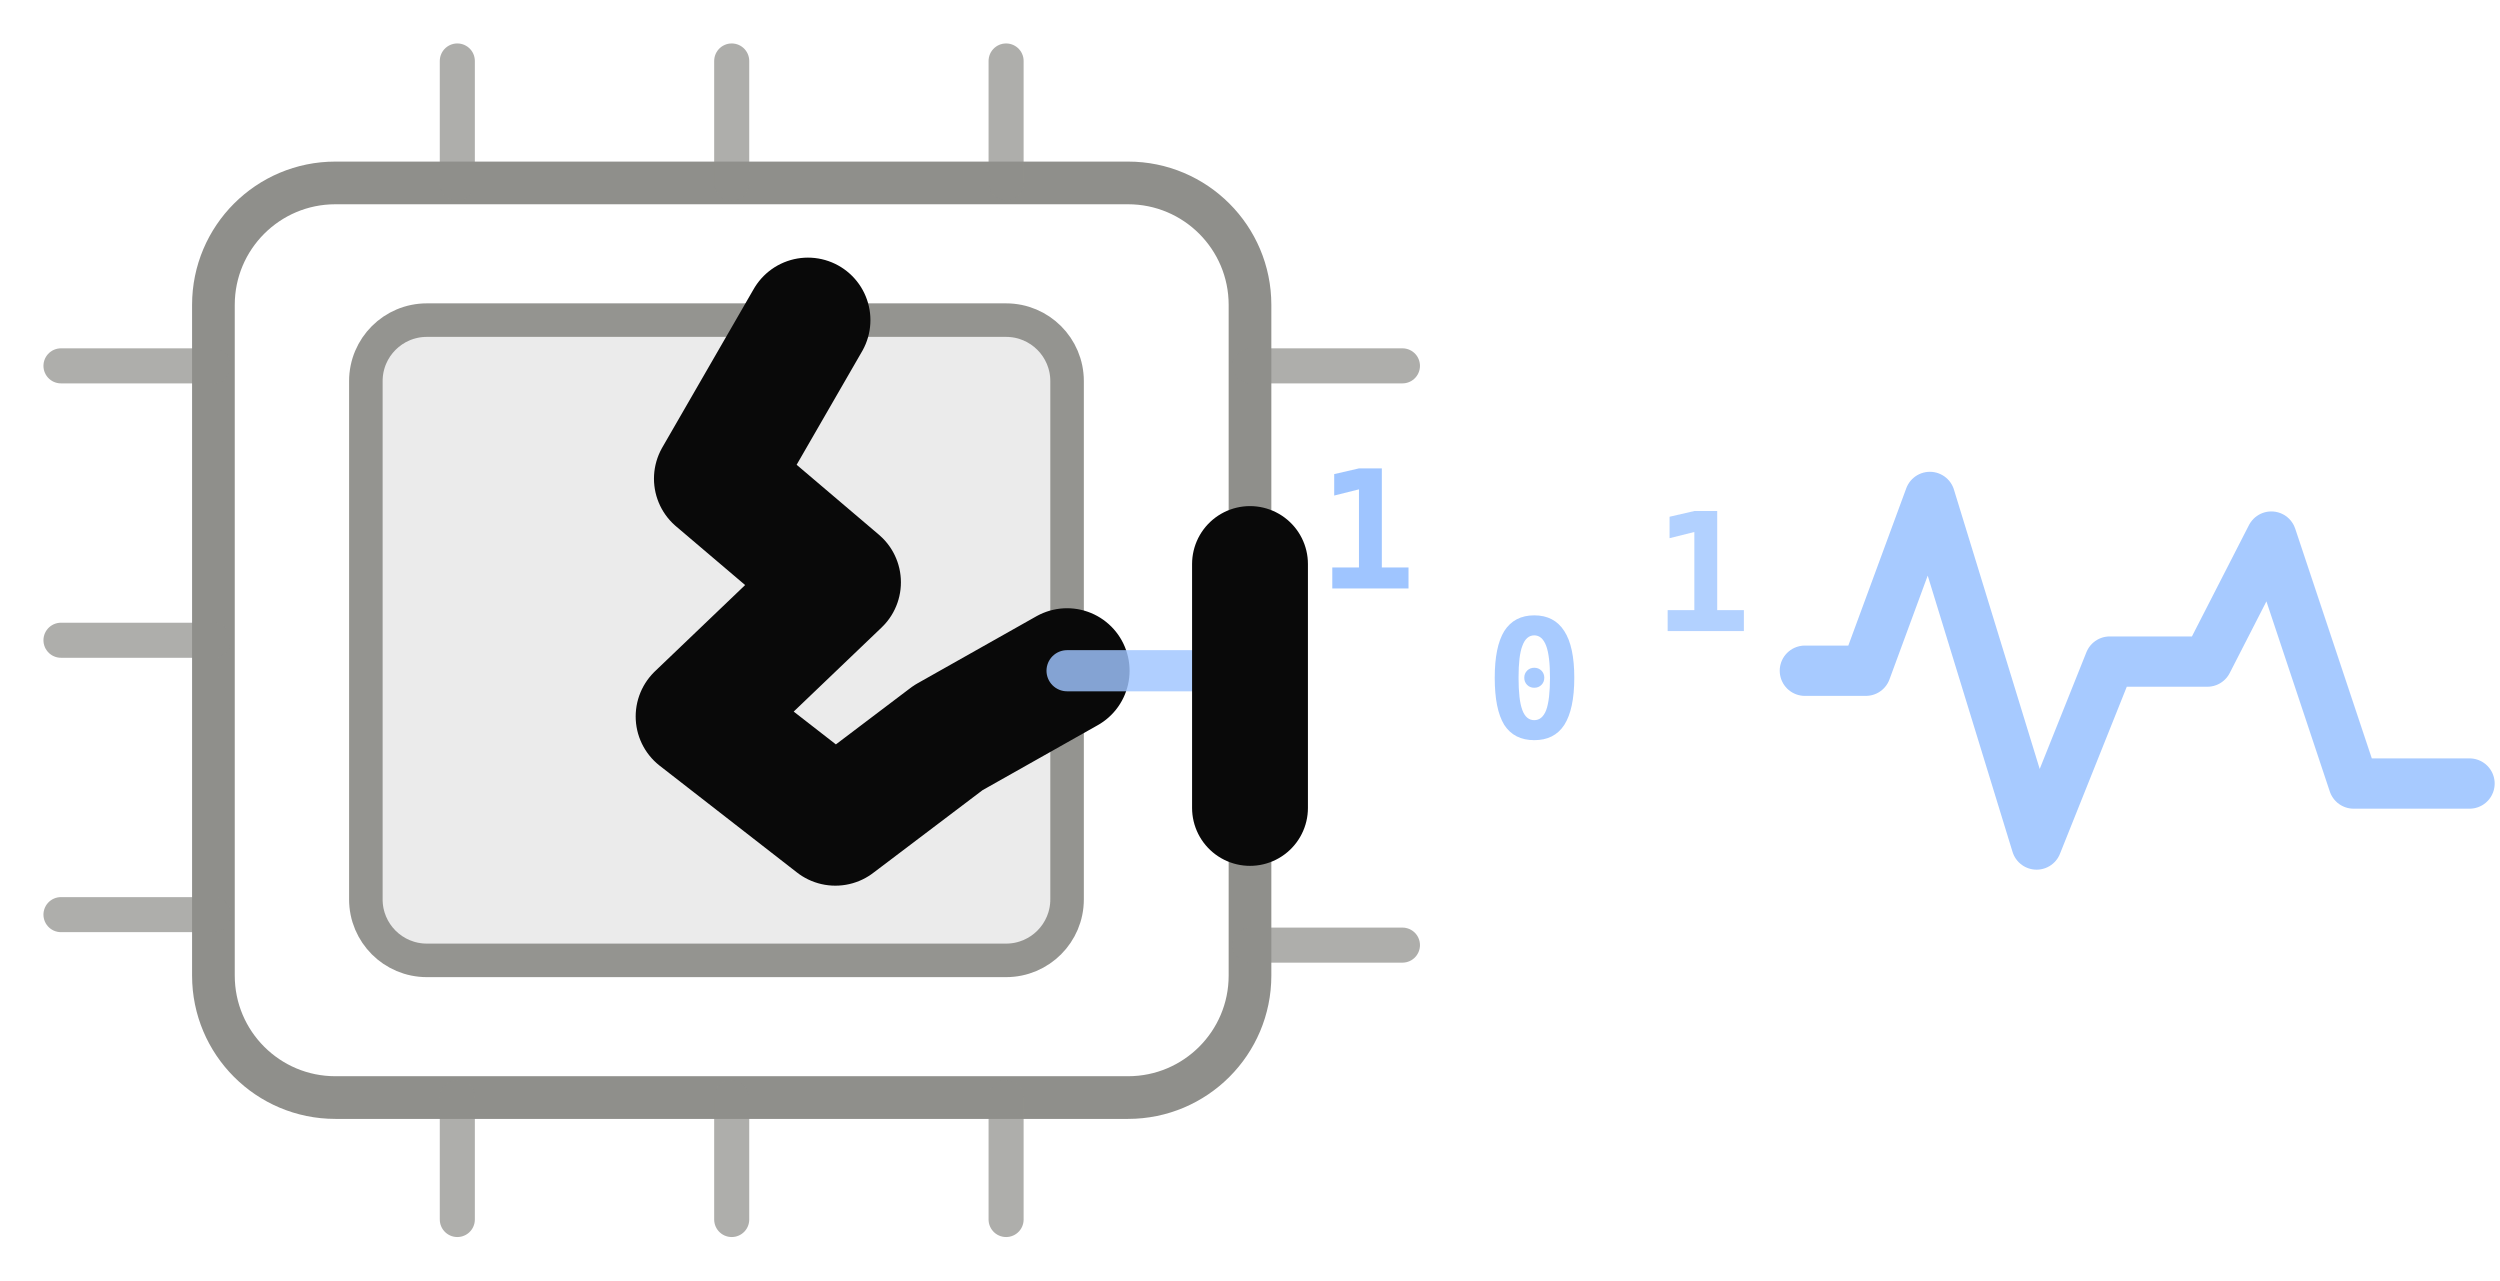
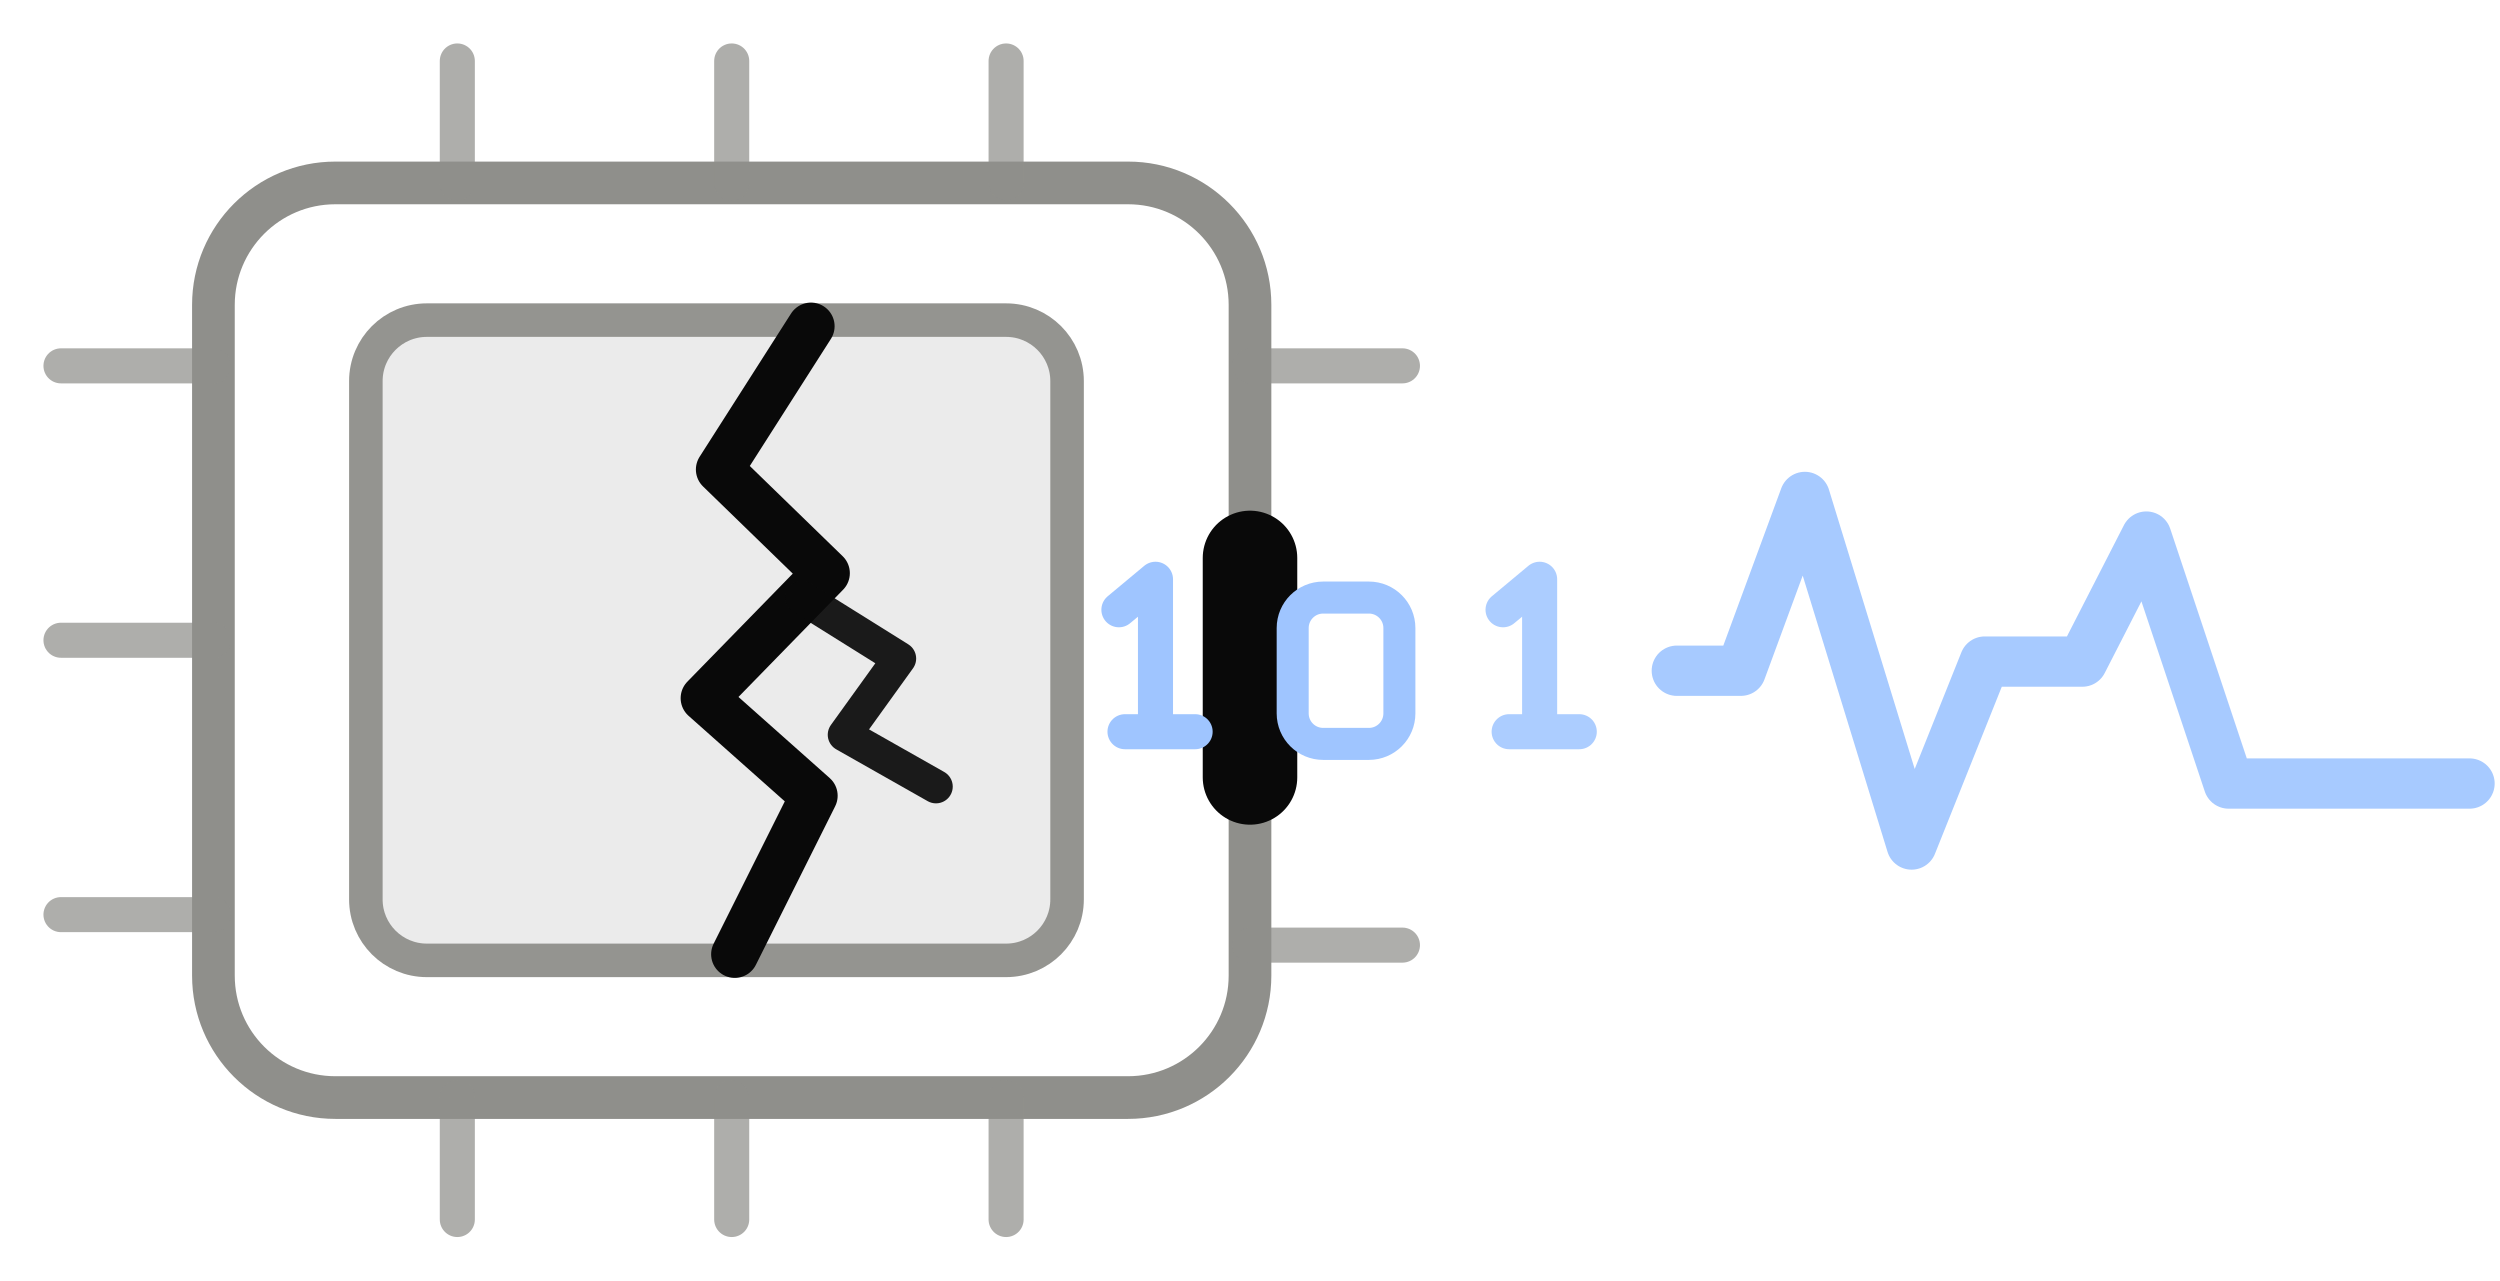
<svg xmlns="http://www.w3.org/2000/svg" viewBox="0 0 82 42" role="img" aria-label="Cracked CPU leaking bits into a timing signal">
  <g fill="none" stroke="#8f8f8b" stroke-linecap="round" stroke-linejoin="round">
    <rect x="7" y="6" width="34" height="30" rx="4" stroke-width="1.4" />
    <path d="M2 12h5M2 21h5M2 30h5M15 2v4M24 2v4M33 2v4M15 36v4M24 36v4M33 36v4M41 12h5M41 31h5" stroke-width="1.15" opacity=".72" />
    <rect x="12" y="10.5" width="23" height="21" rx="2" fill="#8f8f8b" fill-opacity=".18" stroke-width="1.1" opacity=".95" />
-     <path d="M26.5 10.5l-3 5.2 4 3.4-4.6 4.4 4.5 3.5 3.7-2.8L35 22" stroke="#090909" stroke-width="4.1" />
-     <path d="M35 22h7" stroke="#9fc5ff" stroke-width="1.35" opacity=".82" />
-     <path d="M41 18.5v8" stroke="#090909" stroke-width="3.8" />
+     <path d="M26.6 10.7l-3 4.7 3.5 3.4-4 4.1 3.6 3.2-2.6 5.2" stroke="#090909" stroke-width="1.55" />
+     <path d="M26.3 19.6l3.2 2-1.8 2.5 3 1.7" stroke="#090909" stroke-width="1.1" opacity=".92" />
+     <path d="M41 18.3v7.2" stroke="#090909" stroke-width="3.1" />
  </g>
-   <g fill="#9fc5ff" font-family="ui-monospace,SFMono-Regular,Menlo,Monaco,Consolas,monospace" font-size="5.4" font-weight="700">
-     <text x="43.2" y="19.3">1</text>
-     <text x="48.7" y="24.2" opacity=".9">0</text>
-     <text x="54.2" y="20.7" opacity=".8">1</text>
+   <g fill="none" stroke="#9fc5ff" stroke-linecap="round" stroke-linejoin="round">
+     <path d="M36.7 20l1.2-1v5M36.9 24h2.3" stroke-width="1.15" />
+     <rect x="42.4" y="19.6" width="3.5" height="4.8" rx="1" stroke-width="1.05" />
+     <path d="M49.3 20l1.2-1v5M49.5 24h2.3" stroke-width="1.15" opacity=".86" />
  </g>
-   <path d="M59.2 22h2l2.1-5.7 3.5 11.4 2.4-6h3.2l2.1-4.1 2.7 8.1H81" fill="none" stroke="#9fc5ff" stroke-width="1.65" stroke-linecap="round" stroke-linejoin="round" opacity=".92" />
+   <path d="M55 22h2.1l2.1-5.7 3.5 11.4 2.4-6h3.2l2.1-4.1 2.7 8.1H81" fill="none" stroke="#9fc5ff" stroke-width="1.65" stroke-linecap="round" stroke-linejoin="round" opacity=".92" />
</svg>
